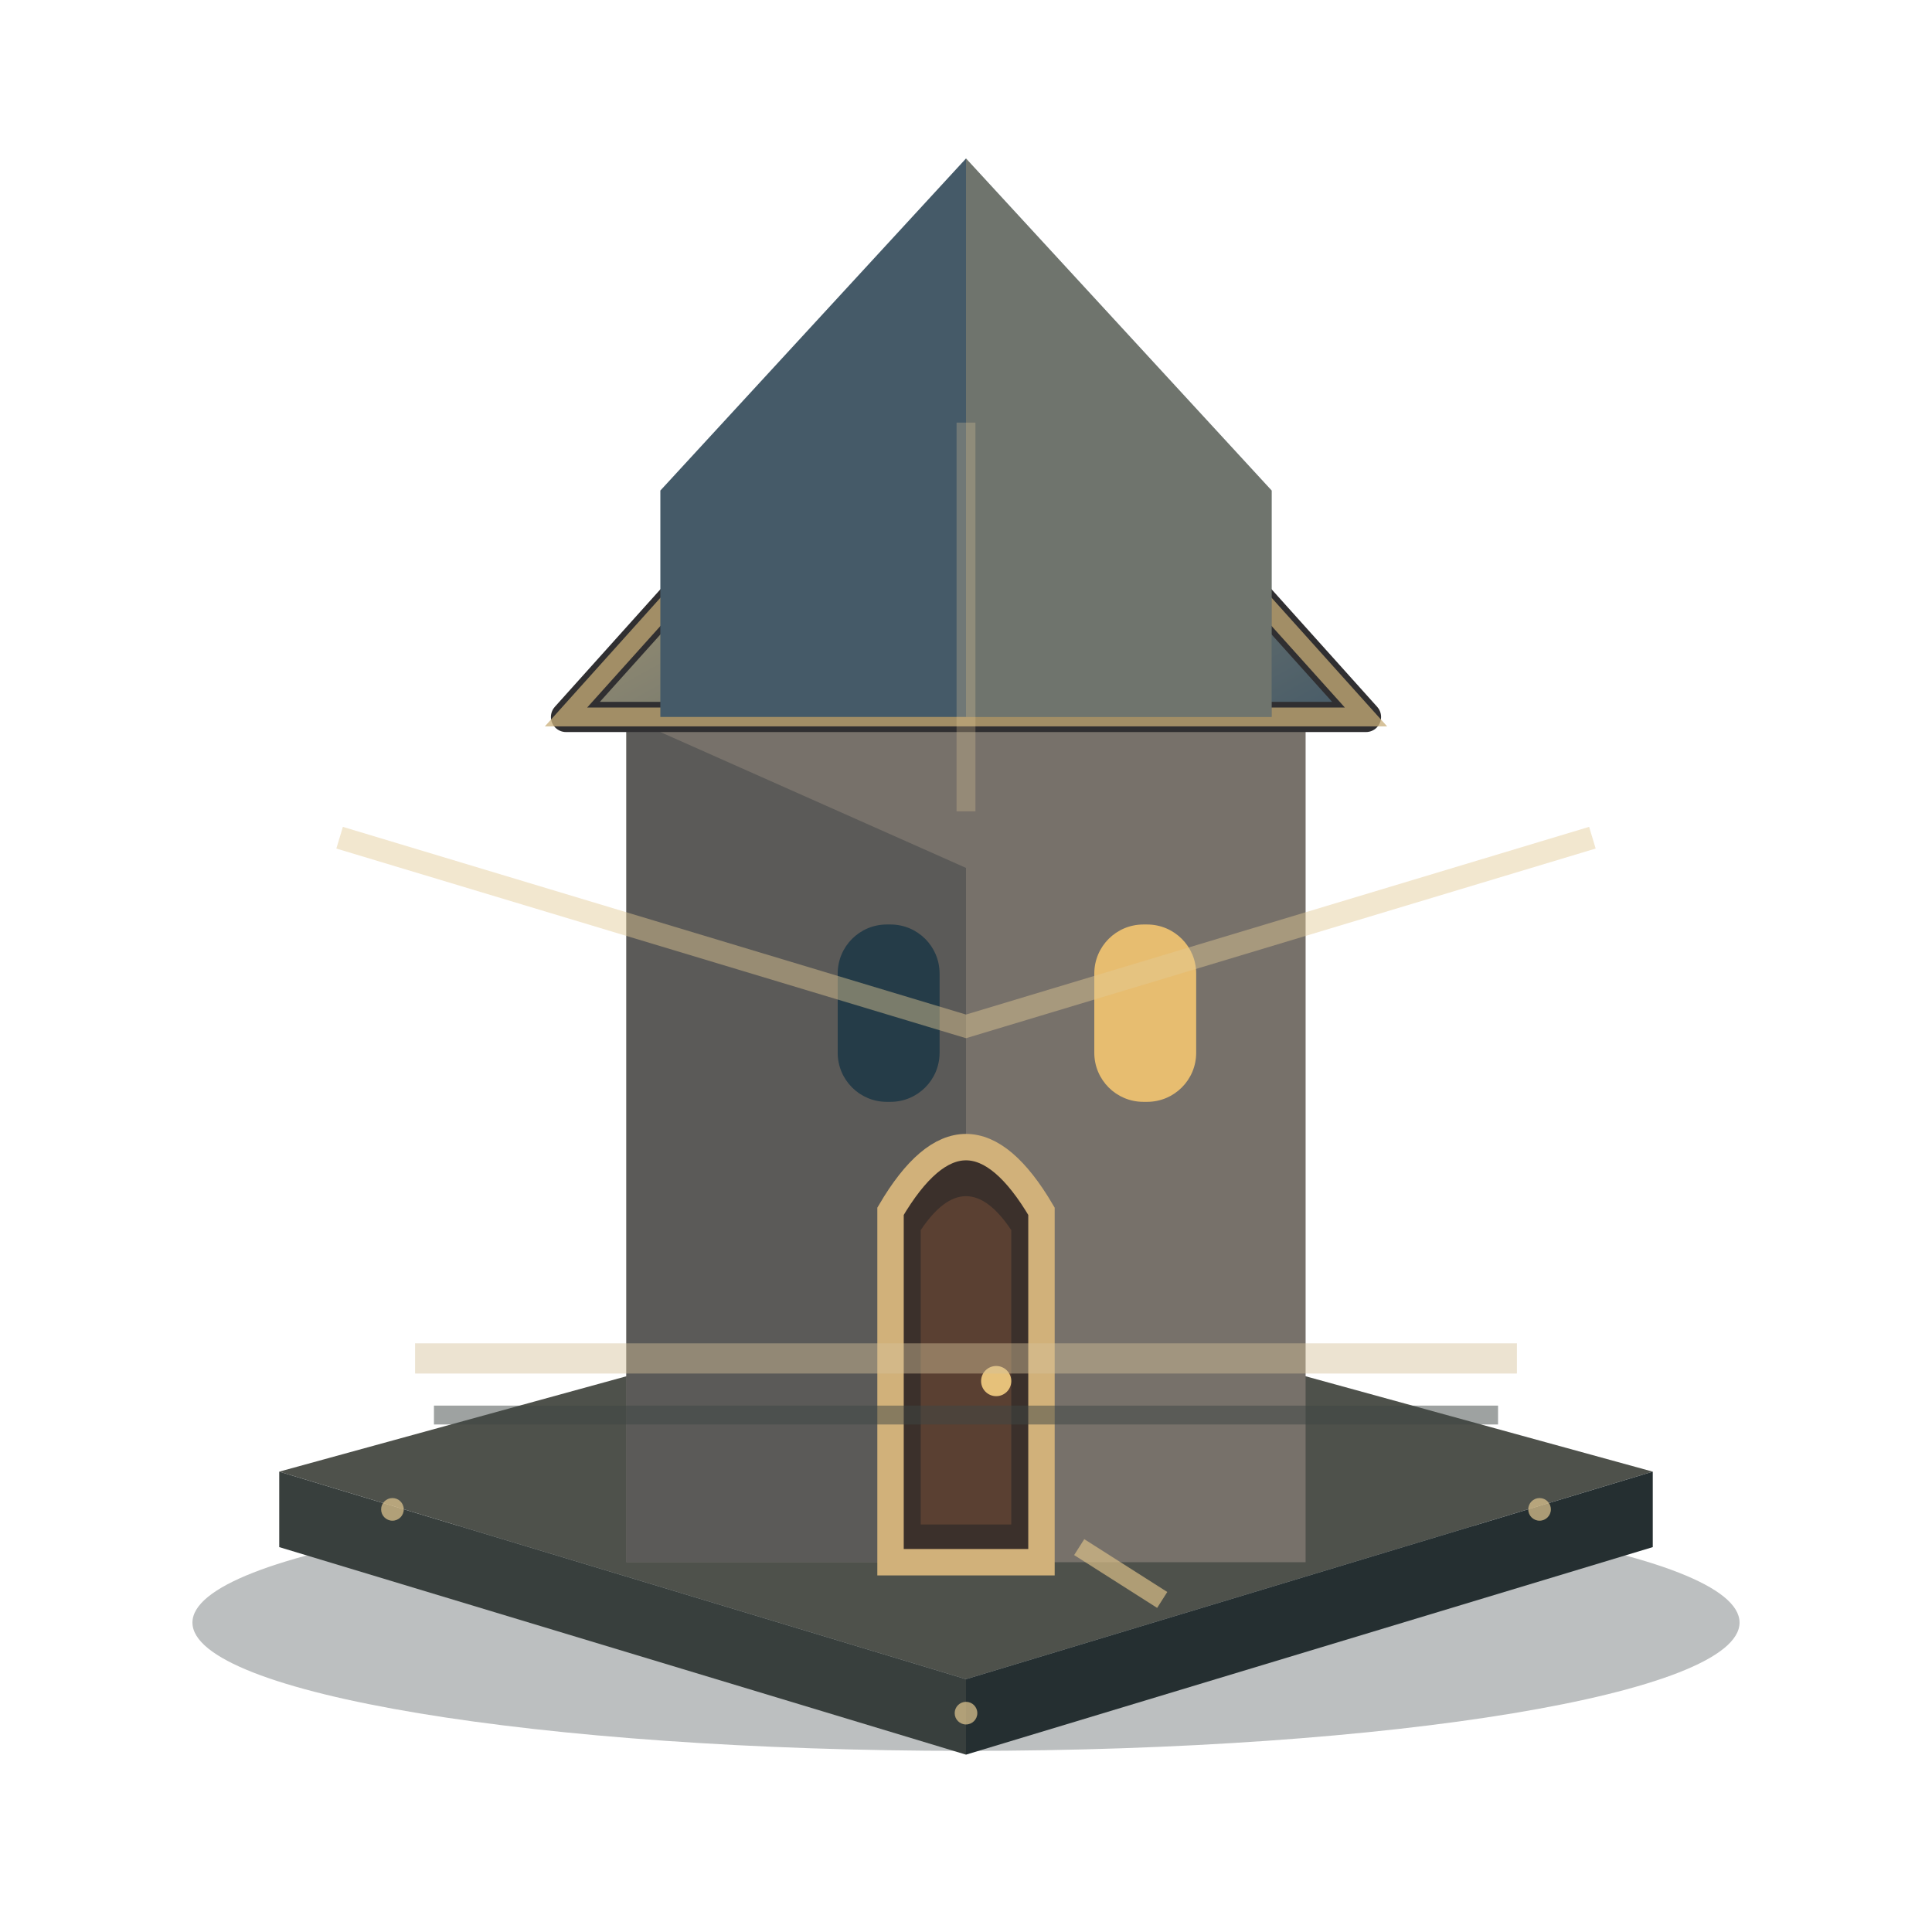
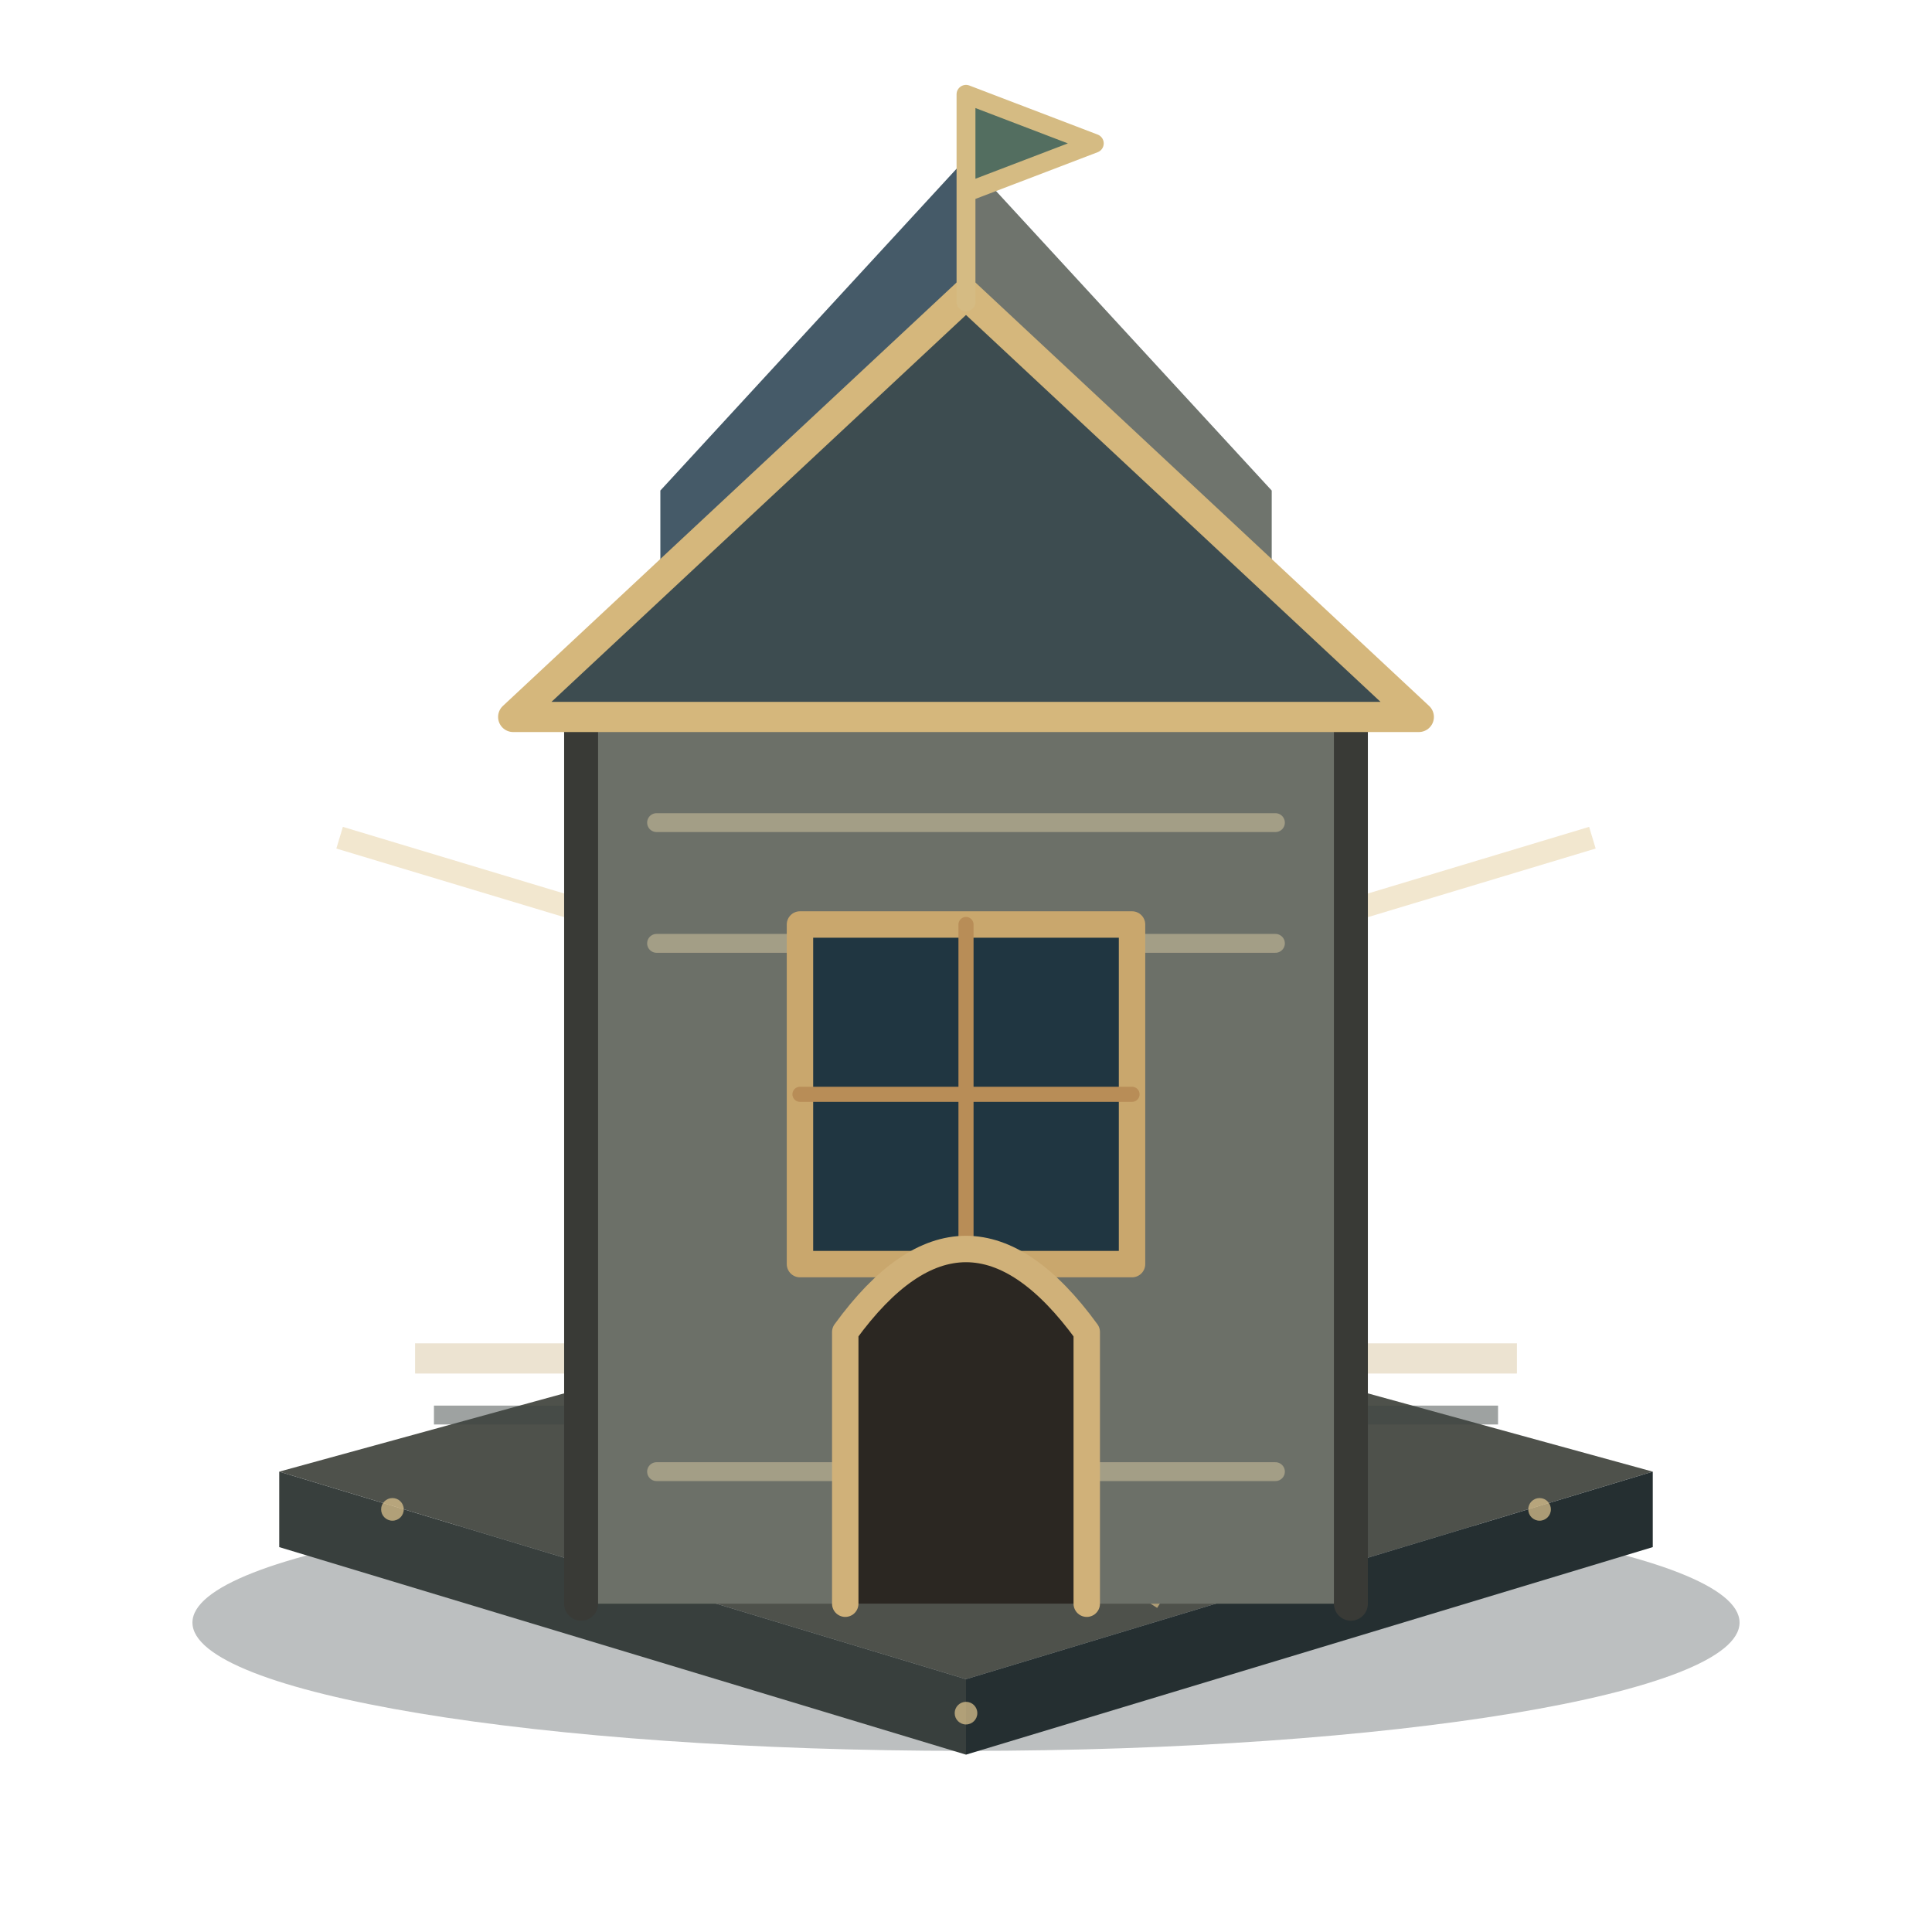
<svg xmlns="http://www.w3.org/2000/svg" width="512" height="512" viewBox="0 0 512 512" role="img" aria-labelledby="title desc">
  <defs>
    <linearGradient id="stone" x1="0" y1="0" x2="1" y2="1">
      <stop stop-color="#b7aa91" />
      <stop offset="1" stop-color="#615e58" />
    </linearGradient>
    <linearGradient id="roof" x1="0" y1="0" x2="1" y2="1">
      <stop stop-color="#c8ad78" />
      <stop offset="1" stop-color="#455a68" />
    </linearGradient>
    <linearGradient id="light" x1="0" y1="0" x2="0" y2="1">
      <stop stop-color="#fff0bd" />
      <stop offset="1" stop-color="#d58d45" />
    </linearGradient>
  </defs>
  <ellipse cx="256" cy="430" rx="205" ry="34" fill="#10191b" opacity=".28" />
  <path d="M74 390 L256 445 L438 390 L256 340Z" fill="#4e514b" />
  <path d="M74 390 L256 445 V465 L74 410Z" fill="#383f3d" />
  <path d="M256 445 L438 390 V410 L256 465Z" fill="#252f31" />
  <path d="M166 190 H346 V414 H166Z" fill="#77716a" />
  <path d="M166 190 L256 230 V414 H166Z" fill="#5b5a58" />
  <path d="M150 190 L256 72 L362 190 Z" fill="url(#roof)" stroke="#302f31" stroke-width="8" stroke-linejoin="round" />
  <path d="M150 190 L256 72 L362 190 Z" fill="none" stroke="#c8ad78" stroke-width="5" opacity=".75" />
  <path d="M175 190 V130 L256 42 L337 130 V190Z" fill="#455a68" />
  <path d="M256 42 V190 H337 L337 130Z" fill="#c8ad78" opacity=".32" />
  <path d="M236 414 v-93 q20 -34 40 0 v93Z" fill="#3b302b" stroke="#d1b17a" stroke-width="7" />
  <path d="M244 404 v-78 q12 -18 24 0 v78Z" fill="#5a4032" />
  <circle cx="264" cy="366" r="4" fill="#e6c17a" />
  <rect x="222" y="245" width="27" height="47" rx="13" fill="#253c48" />
  <rect x="290" y="245" width="27" height="47" rx="13" fill="#e7bd70" />
  <path d="M110 360 H402" stroke="#d4c19a" stroke-width="8" opacity=".45" />
  <path d="M115 375 H397" stroke="#3d4543" stroke-width="5" opacity=".5" />
  <path d="M90 222 L256 272 L422 222" fill="none" stroke="#e3c994" stroke-width="6" opacity=".45" />
  <path d="M256 112 V215" stroke="#f1d5a0" stroke-width="5" opacity=".25" />
  <path d="M286 410 l22 14" stroke="#d8bd87" stroke-width="5" opacity=".7" />
  <g fill="#e4c991" opacity=".7">
    <circle cx="104" cy="400" r="3" />
    <circle cx="408" cy="400" r="3" />
    <circle cx="256" cy="454" r="3" />
  </g>
+   <g stroke-linecap="round" stroke-linejoin="round">
+     <path d="M154 425V188h204v237" fill="#6c7068" stroke="#393a36" stroke-width="9" />
+     <path d="M136 190l120-112 120 112z" fill="#3d4c50" stroke="#d5b77c" stroke-width="8" />
+     <path d="M174 218h164M174 250h164M174 390h164" stroke="#d0c29f" stroke-width="5" opacity=".55" />
+     <path d="M212 245h88v90h-88z" fill="#203641" stroke="#c9a76d" stroke-width="7" />
+     <path d="M256 245v90m-44-45h88" stroke="#b88d57" stroke-width="4" />
+     <path d="M224 425v-72q32-44 64 0v72" fill="#2b2722" stroke="#d0b179" stroke-width="7" />
+     <path d="M256 80V25m0 0l34 13-34 13" stroke="#d5bb83" stroke-width="5" fill="#536e60" />
+   </g>
+   <g data-kindlewake-polish="v1" />
</svg>
